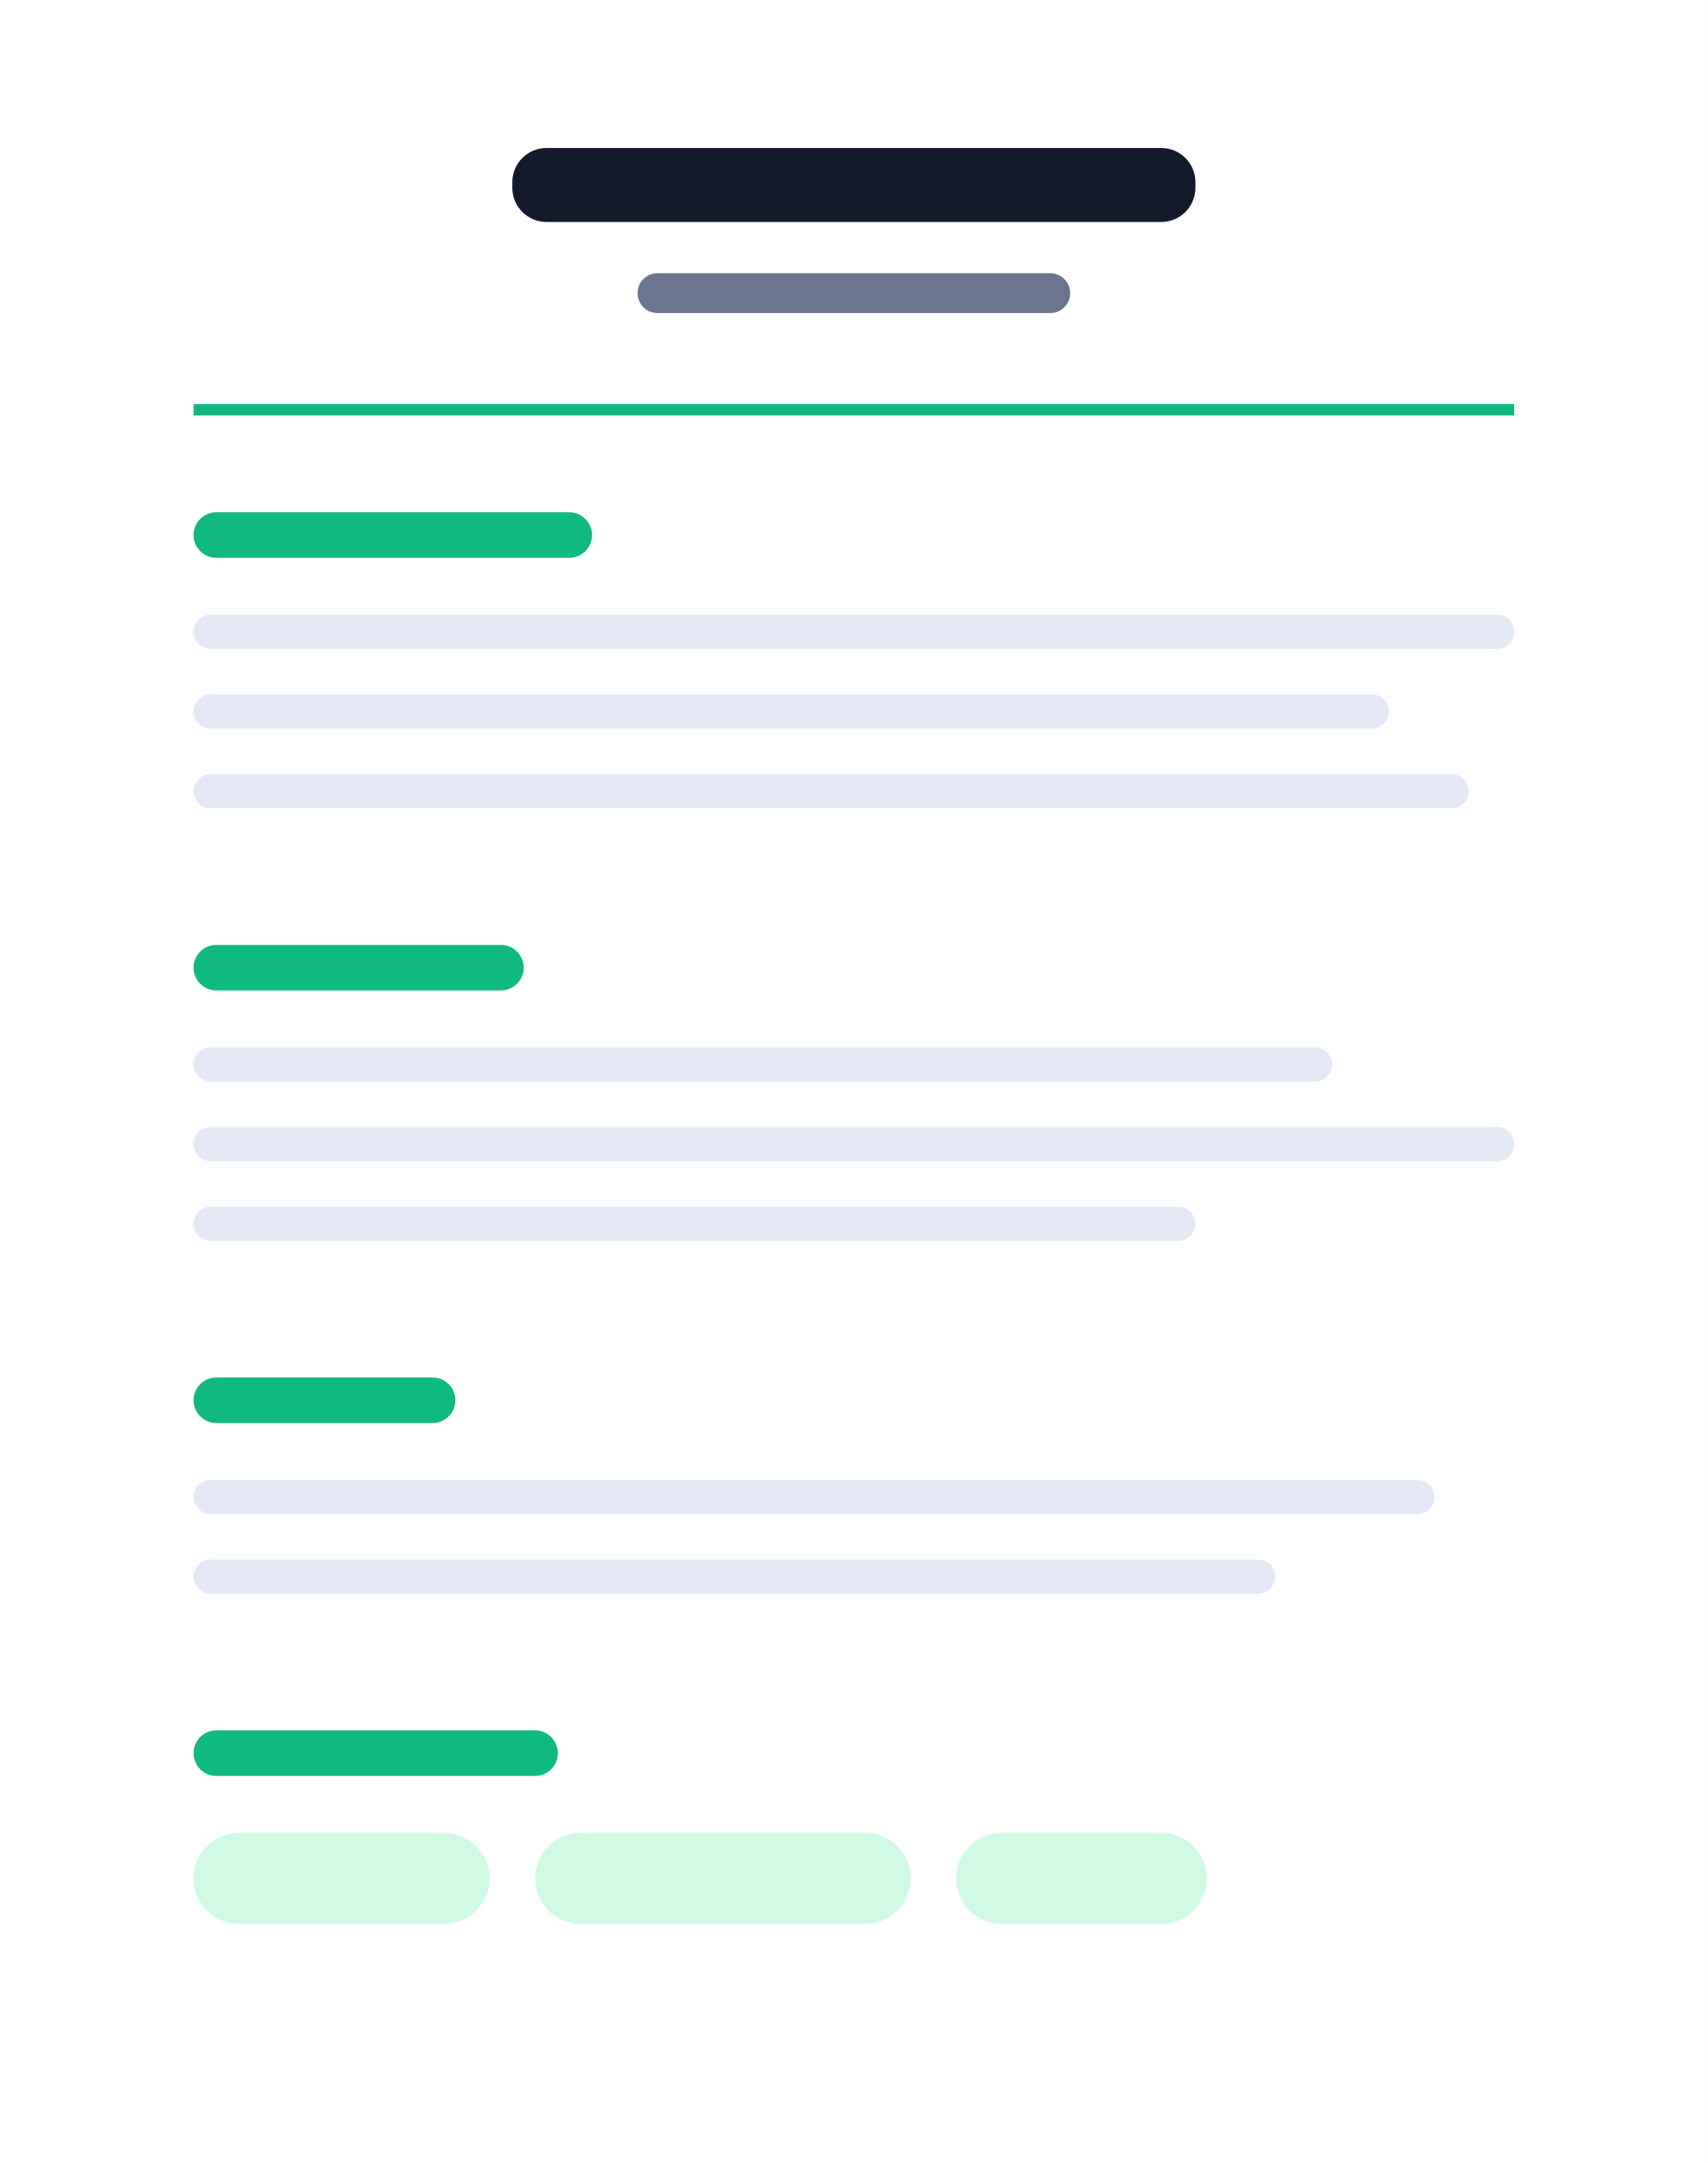
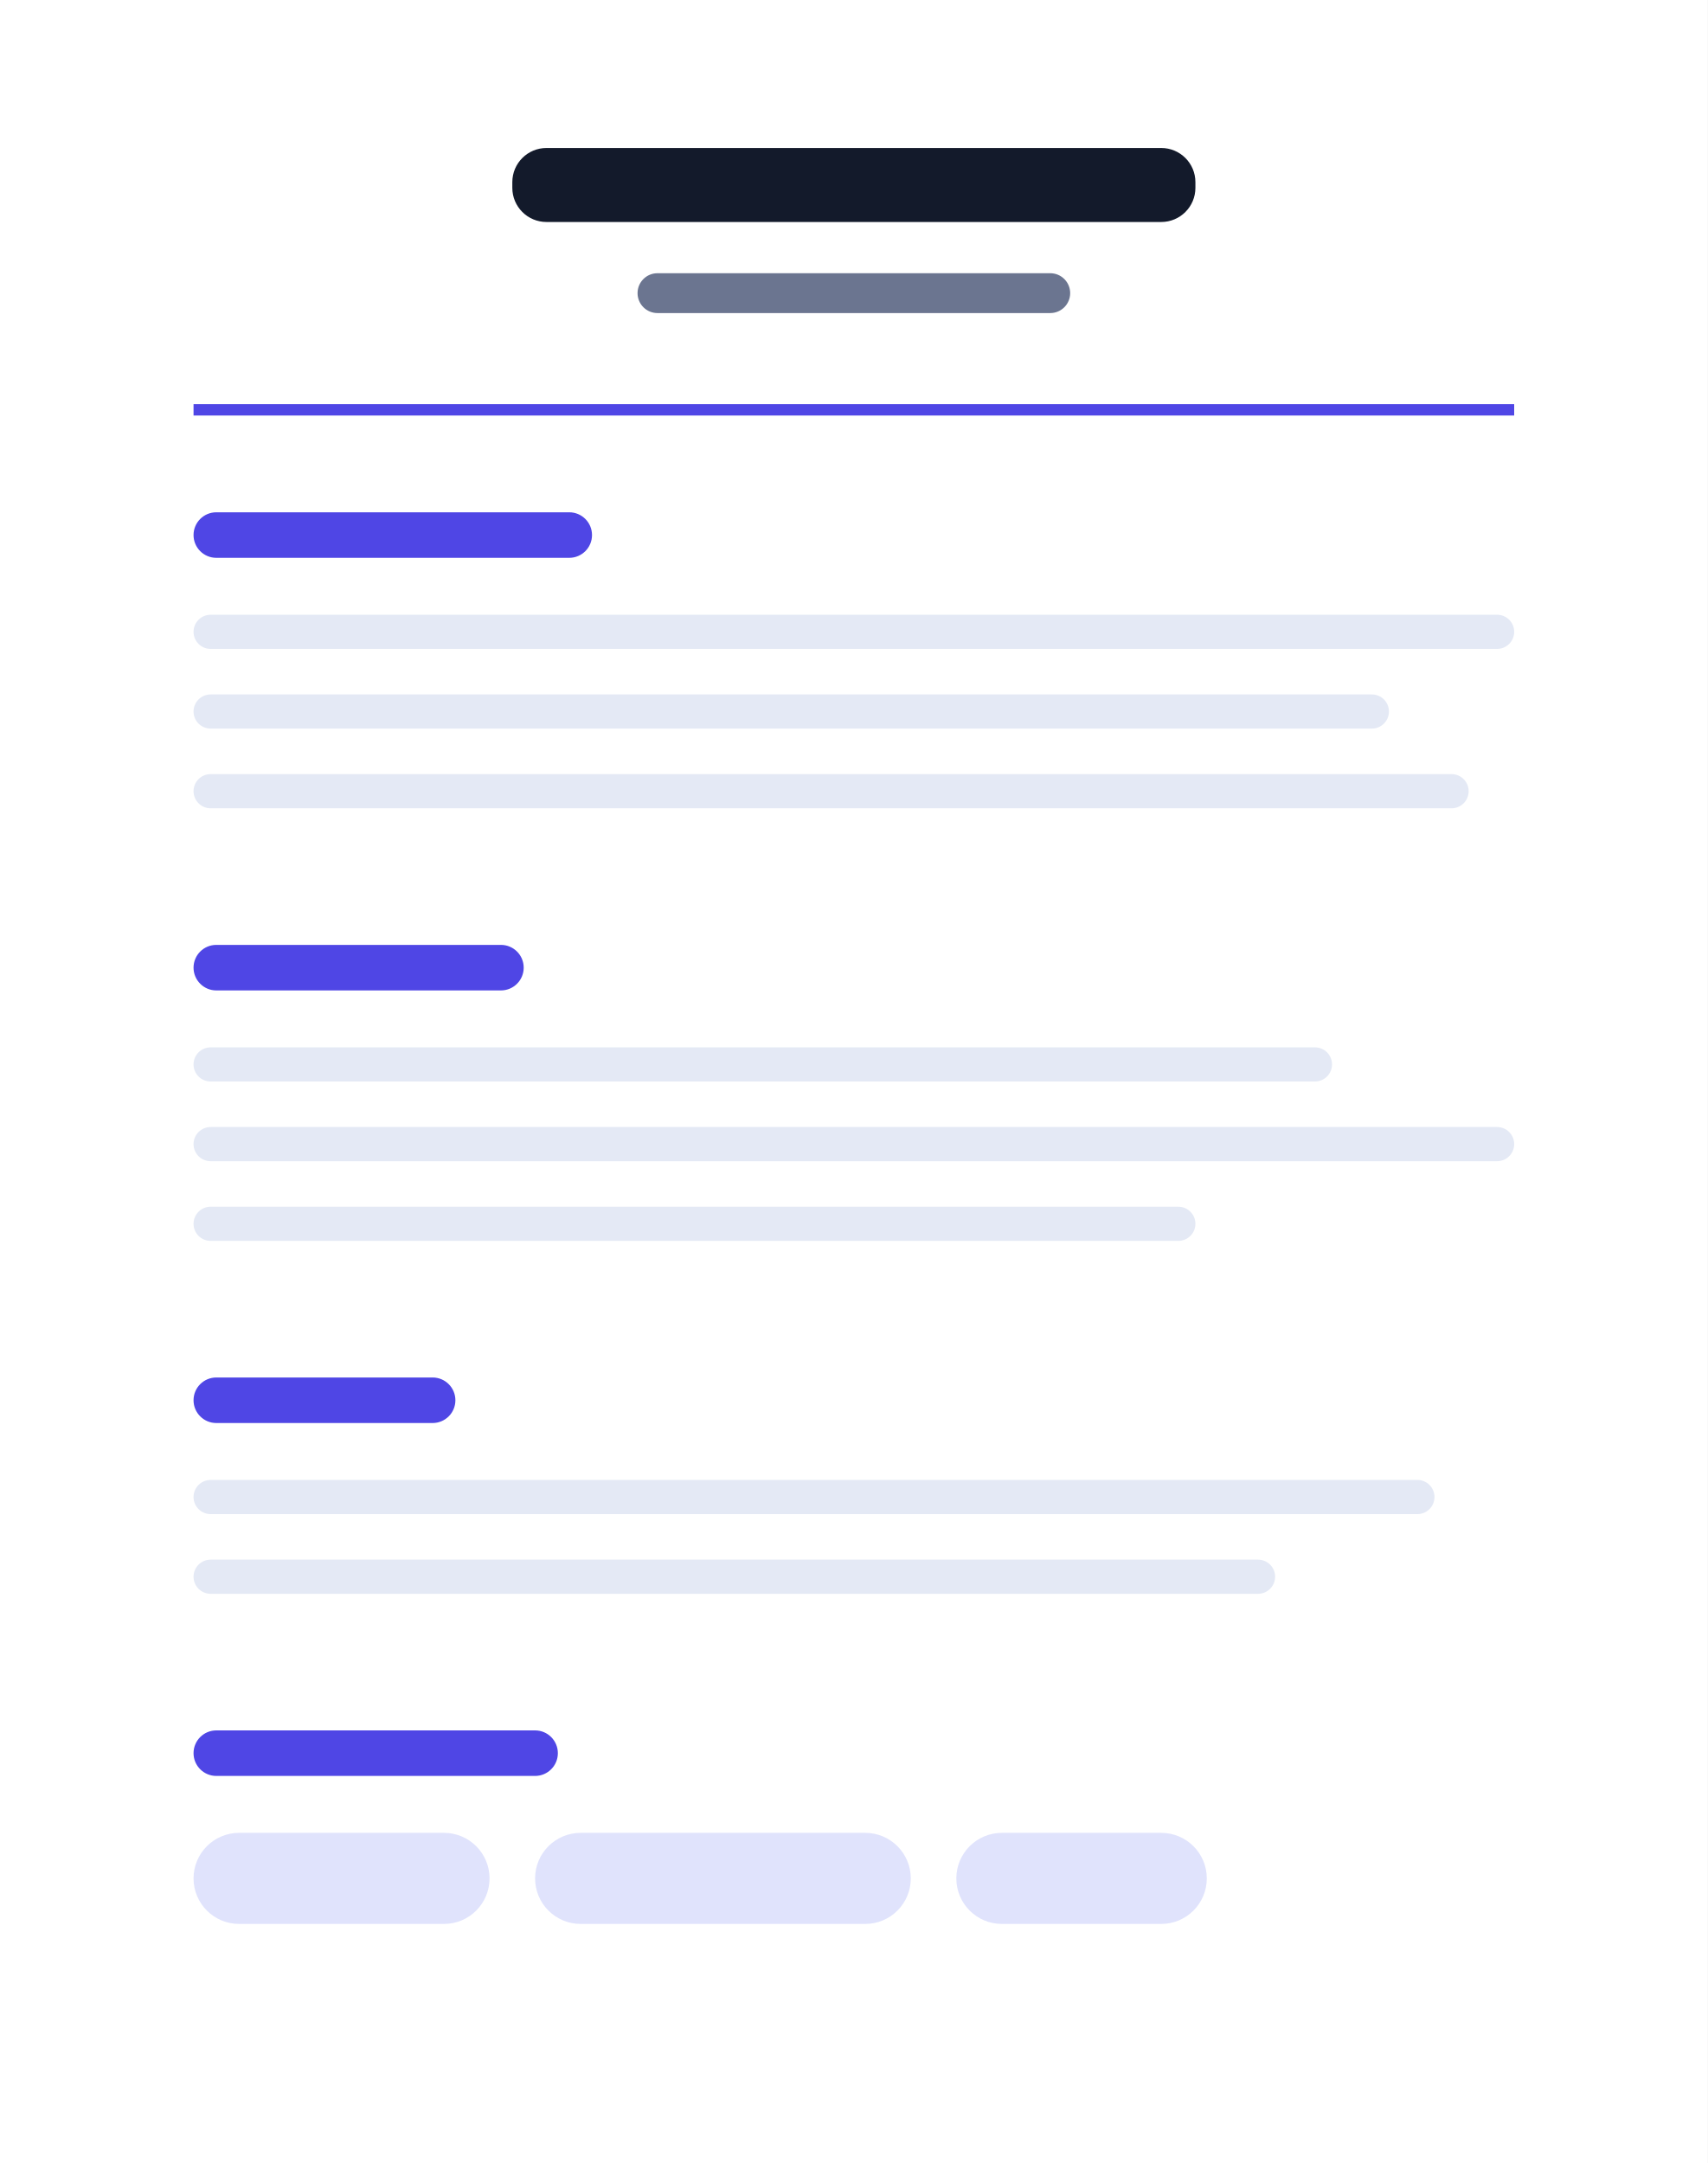
<svg xmlns="http://www.w3.org/2000/svg" viewBox="0 0 300 380" width="300" height="380" role="img" aria-label="Professional template preview">
  <rect width="300" height="380" fill="#ffffff" />
  <rect x="90" y="26" width="120" height="13" rx="6" fill="#131a2b" />
  <rect x="112" y="48" width="76" height="7" rx="3.5" fill="#6b7590" />
-   <line x1="34" y1="72" x2="266" y2="72" stroke="#10B981" stroke-width="2" />
-   <rect x="34" y="90" width="70" height="8" rx="4" fill="#10B981" />
+   <line x1="34" y1="72" x2="266" y2="72" stroke="#4f46e5" stroke-width="2" />
+   <rect x="34" y="90" width="70" height="8" rx="4" fill="#4f46e5" />
  <rect x="34" y="108" width="232" height="6" rx="3" fill="#e4e9f5" />
  <rect x="34" y="122" width="210" height="6" rx="3" fill="#e4e9f5" />
  <rect x="34" y="136" width="224" height="6" rx="3" fill="#e4e9f5" />
-   <rect x="34" y="166" width="58" height="8" rx="4" fill="#10B981" />
+   <rect x="34" y="166" width="58" height="8" rx="4" fill="#4f46e5" />
  <rect x="34" y="184" width="200" height="6" rx="3" fill="#e4e9f5" />
  <rect x="34" y="198" width="232" height="6" rx="3" fill="#e4e9f5" />
  <rect x="34" y="212" width="176" height="6" rx="3" fill="#e4e9f5" />
-   <rect x="34" y="242" width="46" height="8" rx="4" fill="#10B981" />
+   <rect x="34" y="242" width="46" height="8" rx="4" fill="#4f46e5" />
  <rect x="34" y="260" width="218" height="6" rx="3" fill="#e4e9f5" />
  <rect x="34" y="274" width="190" height="6" rx="3" fill="#e4e9f5" />
-   <rect x="34" y="304" width="64" height="8" rx="4" fill="#10B981" />
-   <rect x="34" y="322" width="52" height="16" rx="8" fill="#D1FAE5" />
-   <rect x="94" y="322" width="66" height="16" rx="8" fill="#D1FAE5" />
-   <rect x="168" y="322" width="44" height="16" rx="8" fill="#D1FAE5" />
+   <rect x="34" y="304" width="64" height="8" rx="4" fill="#4f46e5" />
+   <rect x="34" y="322" width="52" height="16" rx="8" fill="#e0e3fc" />
+   <rect x="94" y="322" width="66" height="16" rx="8" fill="#e0e3fc" />
+   <rect x="168" y="322" width="44" height="16" rx="8" fill="#e0e3fc" />
</svg>
